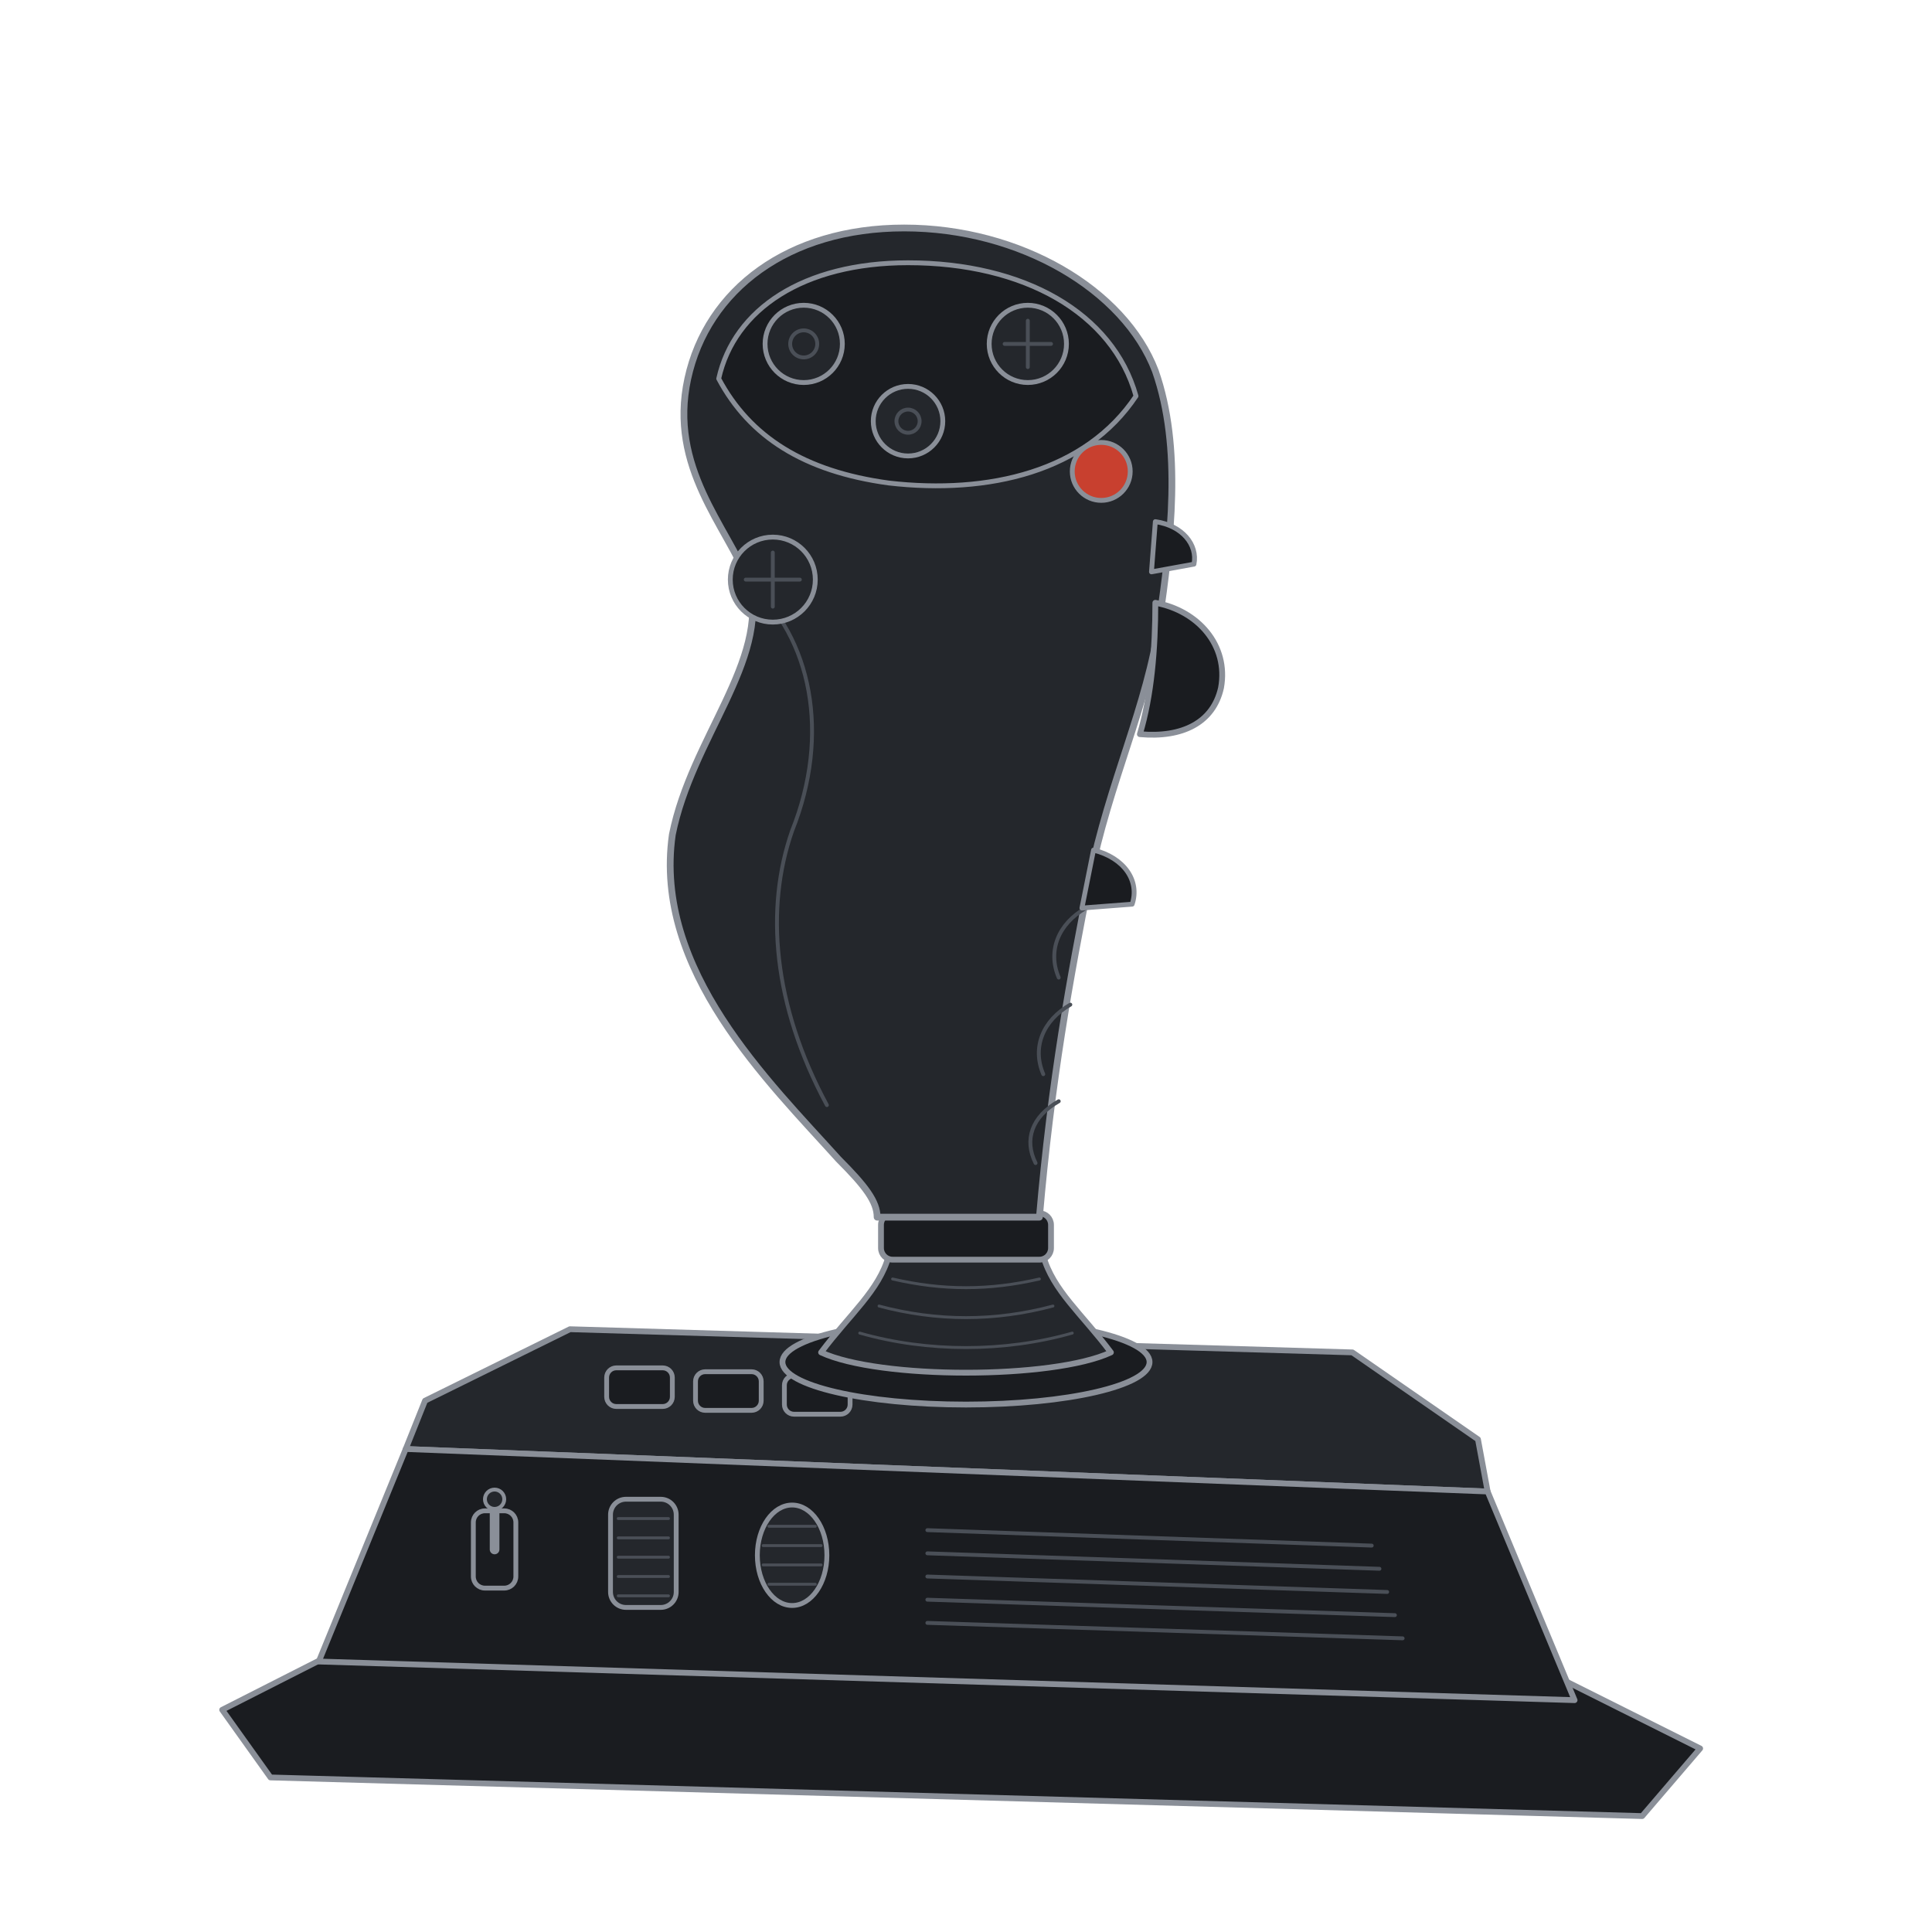
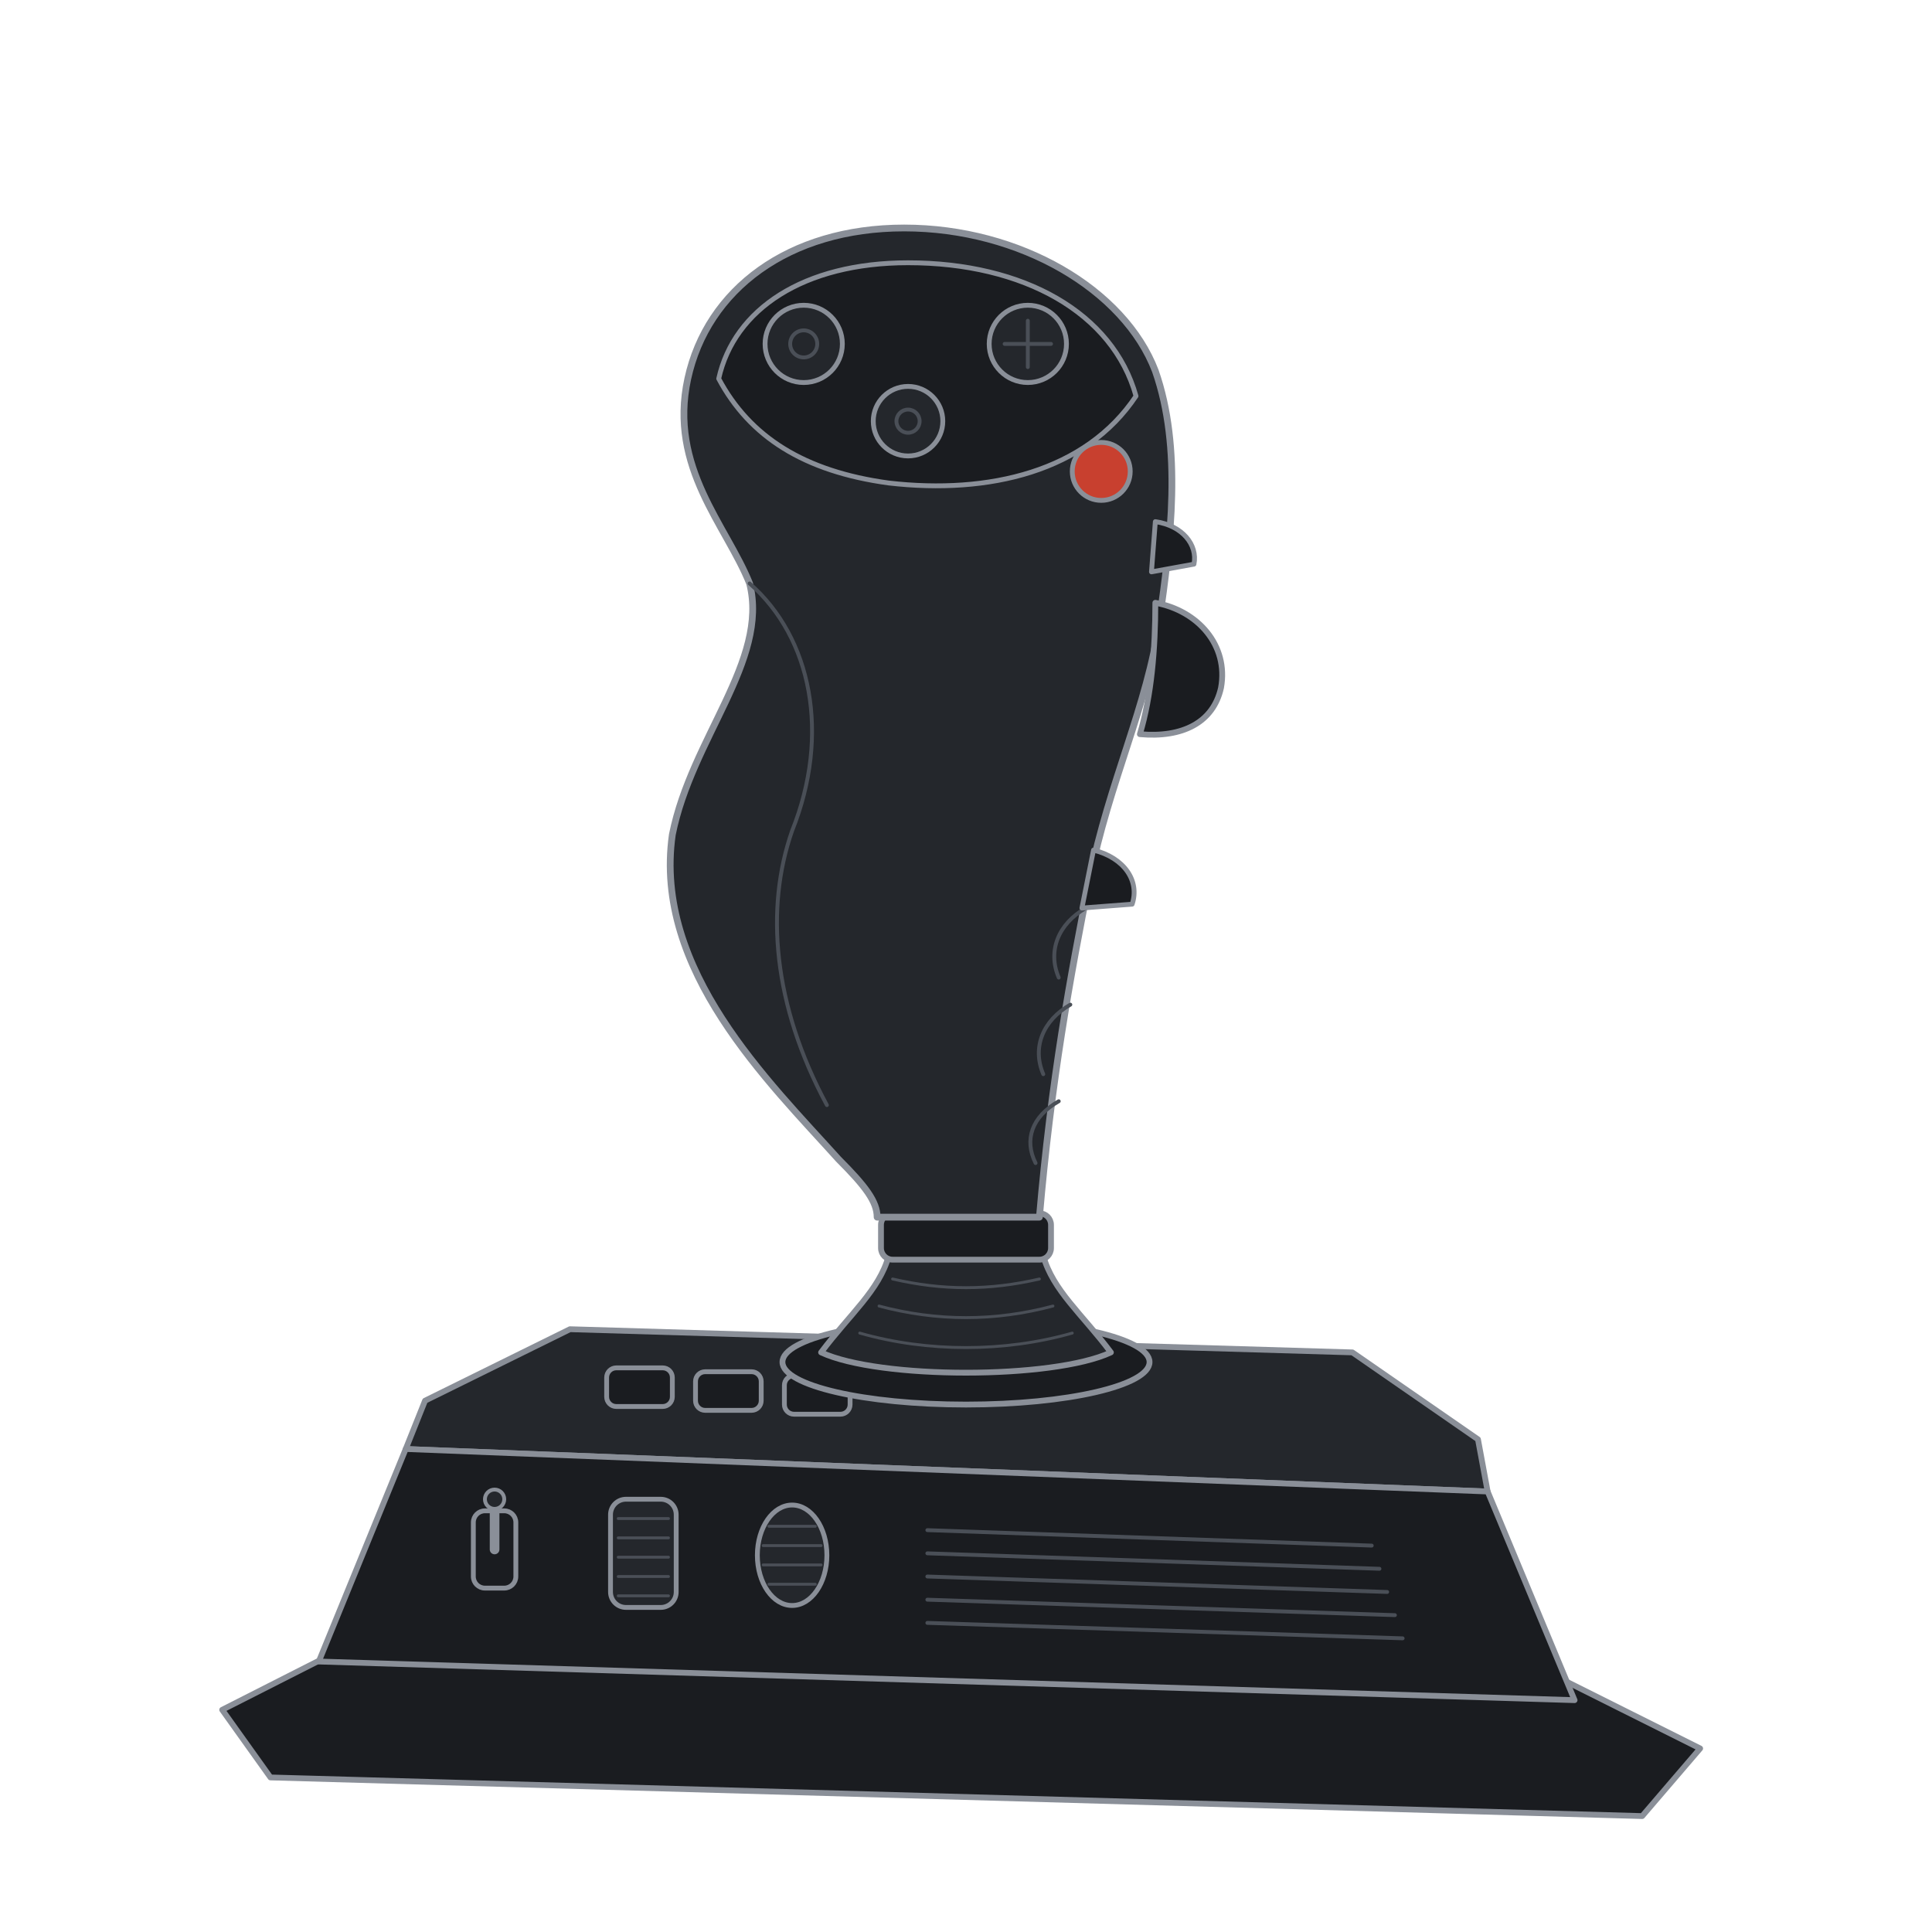
<svg xmlns="http://www.w3.org/2000/svg" viewBox="0 0 1000 1000" stroke-linejoin="round" stroke-linecap="round">
  <style>.body{fill:#24272c;stroke:#8a8f98}.shade{fill:#1a1c20;stroke:#8a8f98}.line{fill:none;stroke:#8a8f98}.detail{fill:none;stroke:#4a4f57}.accent{fill:#c8402f;stroke:#8a8f98}</style>
  <g transform="translate(1000 0) scale(-1 1)">
    <path class="shade" stroke-width="3" d="M120 905 L190 870 L820 852 L885 885 L860 920 L150 940 Z" />
    <path class="body" stroke-width="3" d="M235 745 L300 700 L705 688 L780 725 L790 750 L230 772 Z" />
    <path class="shade" stroke-width="3" d="M230 772 L790 750 L835 860 L185 880 Z" />
    <path class="detail" stroke-width="2" d="M290 800 L520 792 M286 812 L520 804 M282 824 L520 816 M278 836 L520 828 M274 848 L520 840" />
    <rect class="shade" stroke-width="2.5" x="560" y="712" width="34" height="20" rx="5" />
    <rect class="shade" stroke-width="2.5" x="606" y="710" width="34" height="20" rx="5" />
    <rect class="shade" stroke-width="2.5" x="652" y="708" width="34" height="20" rx="5" />
    <ellipse class="body" stroke-width="2.5" cx="590" cy="805" rx="18" ry="26" />
    <path class="detail" stroke-width="1.5" d="M578 790 L602 790 M575 800 L605 800 M575 810 L605 810 M578 820 L602 820" />
    <rect class="body" stroke-width="2.5" x="650" y="776" width="34" height="56" rx="8" />
    <path class="detail" stroke-width="1.5" d="M654 786 L680 786 M654 796 L680 796 M654 806 L680 806 M654 816 L680 816 M654 826 L680 826" />
    <rect class="shade" stroke-width="2.5" x="733" y="782" width="22" height="40" rx="6" />
    <path class="line" stroke-width="5" d="M744 802 L744 778" />
    <circle class="body" stroke-width="2" cx="744" cy="776" r="5" />
    <ellipse class="shade" stroke-width="3" cx="500" cy="705" rx="95" ry="22" />
    <path class="body" stroke-width="3" d="M425 700 C440 680 455 668 460 650 L540 650 C545 668 560 680 575 700 C545 714 455 714 425 700 Z" />
    <path class="detail" stroke-width="1.5" d="M445 690 C480 700 520 700 555 690 M455 676 C485 684 515 684 545 676 M462 662 C488 668 512 668 538 662" />
    <rect class="shade" stroke-width="3" x="456" y="628" width="88" height="24" rx="6" />
    <path class="body" stroke-width="3.5" d="M462 630 C456 560 446 505 436 455 C426 405 406 365 400 322 C394 280 388 232 402 192 C418 150 472 118 532 118 C592 118 634 150 644 196 C654 242 624 272 612 302 C602 342 642 382 652 432 C662 502 602 560 566 600 C552 614 546 622 546 630 Z" />
    <path class="detail" stroke-width="2" d="M438 470 C452 478 458 492 452 506 M446 520 C460 528 466 542 460 556 M452 570 C466 578 470 590 464 602" />
    <path class="detail" stroke-width="2" d="M612 302 C580 330 570 380 590 430 C604 470 600 520 572 572" />
    <path class="shade" stroke-width="2.5" d="M412 205 C424 162 470 136 530 136 C584 136 620 160 628 196 C612 226 584 244 540 250 C488 256 438 244 412 205 Z" />
    <circle class="body" stroke-width="2.5" cx="468" cy="178" r="20" />
    <path class="detail" stroke-width="2" d="M468 166 L468 190 M456 178 L480 178" />
    <circle class="body" stroke-width="2.5" cx="584" cy="178" r="20" />
    <circle class="detail" stroke-width="2" cx="584" cy="178" r="7" />
    <circle class="body" stroke-width="2.5" cx="530" cy="218" r="18" />
    <circle class="detail" stroke-width="2" cx="530" cy="218" r="6" />
    <circle class="accent" stroke-width="2.5" cx="430" cy="244" r="15" />
    <path class="shade" stroke-width="2.5" d="M402 270 C388 272 380 282 382 292 L404 296 Z" />
    <path class="shade" stroke-width="3" d="M402 312 C380 316 364 334 368 356 C372 374 388 382 410 380 C404 360 402 336 402 312 Z" />
-     <circle class="body" stroke-width="2.5" cx="600" cy="300" r="22" />
-     <path class="detail" stroke-width="2" d="M600 286 L600 314 M586 300 L614 300" />
    <path class="shade" stroke-width="2.5" d="M434 440 C418 444 410 456 414 468 L440 470 Z" />
  </g>
</svg>
